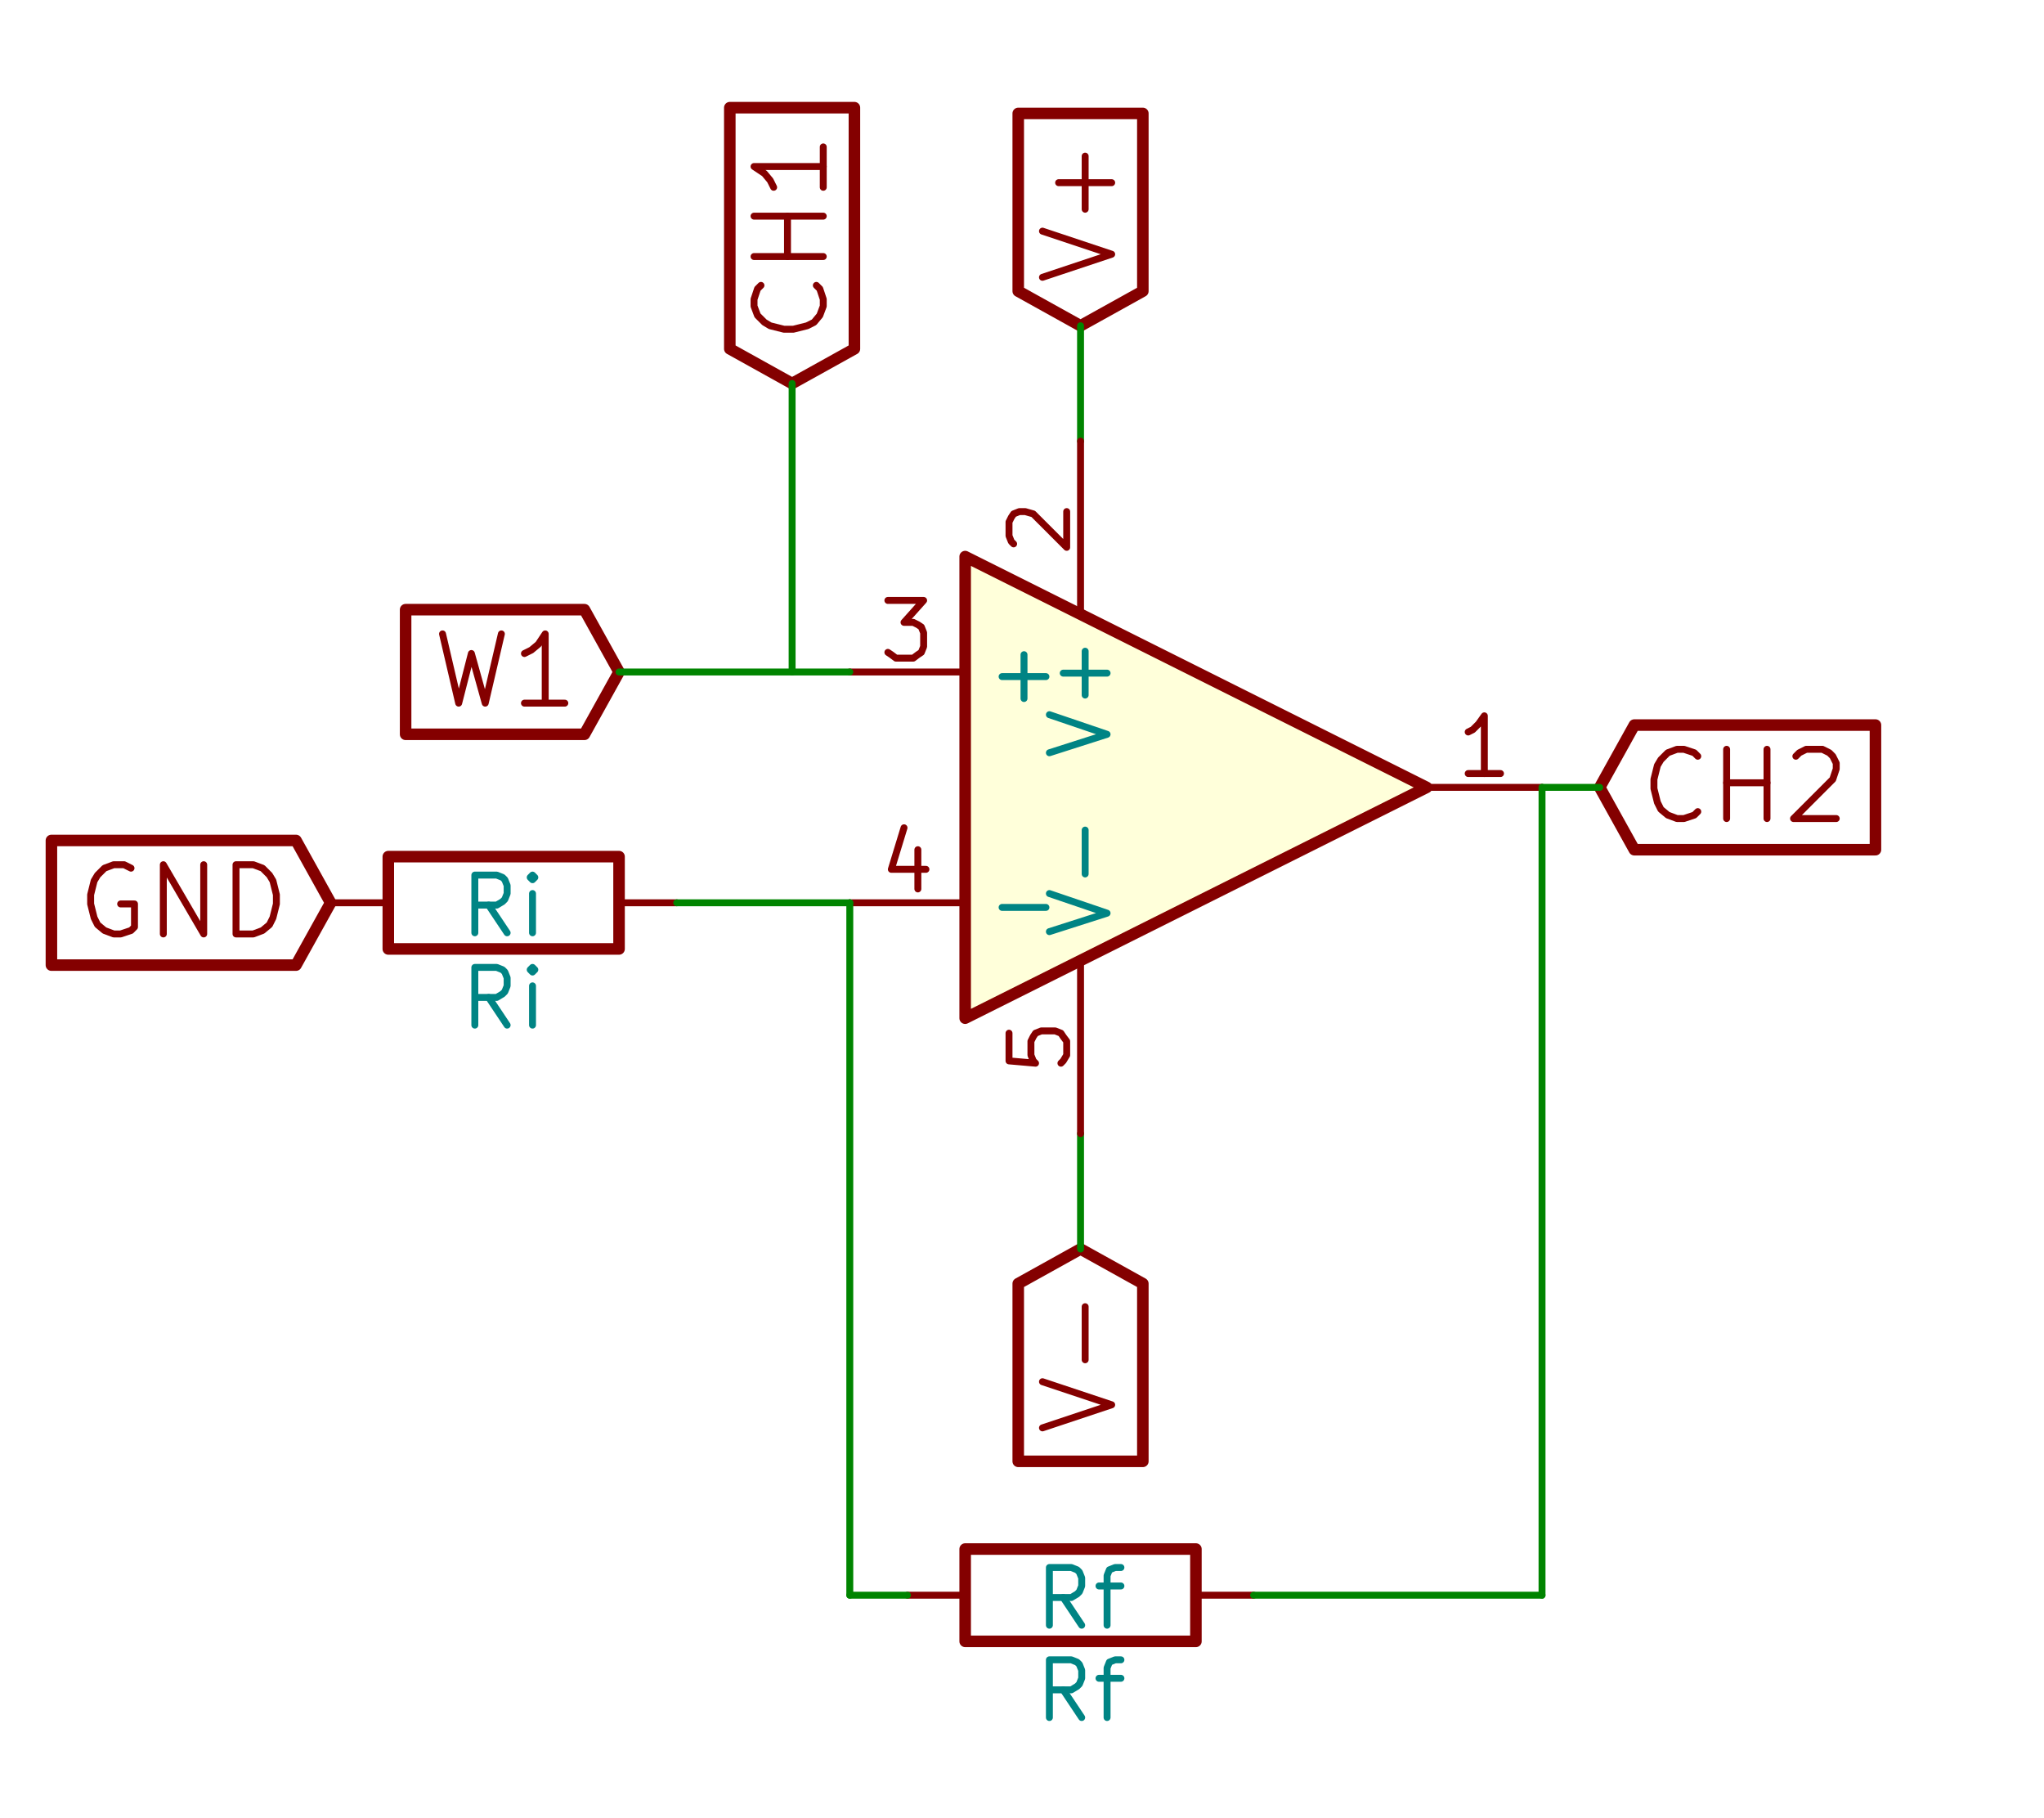
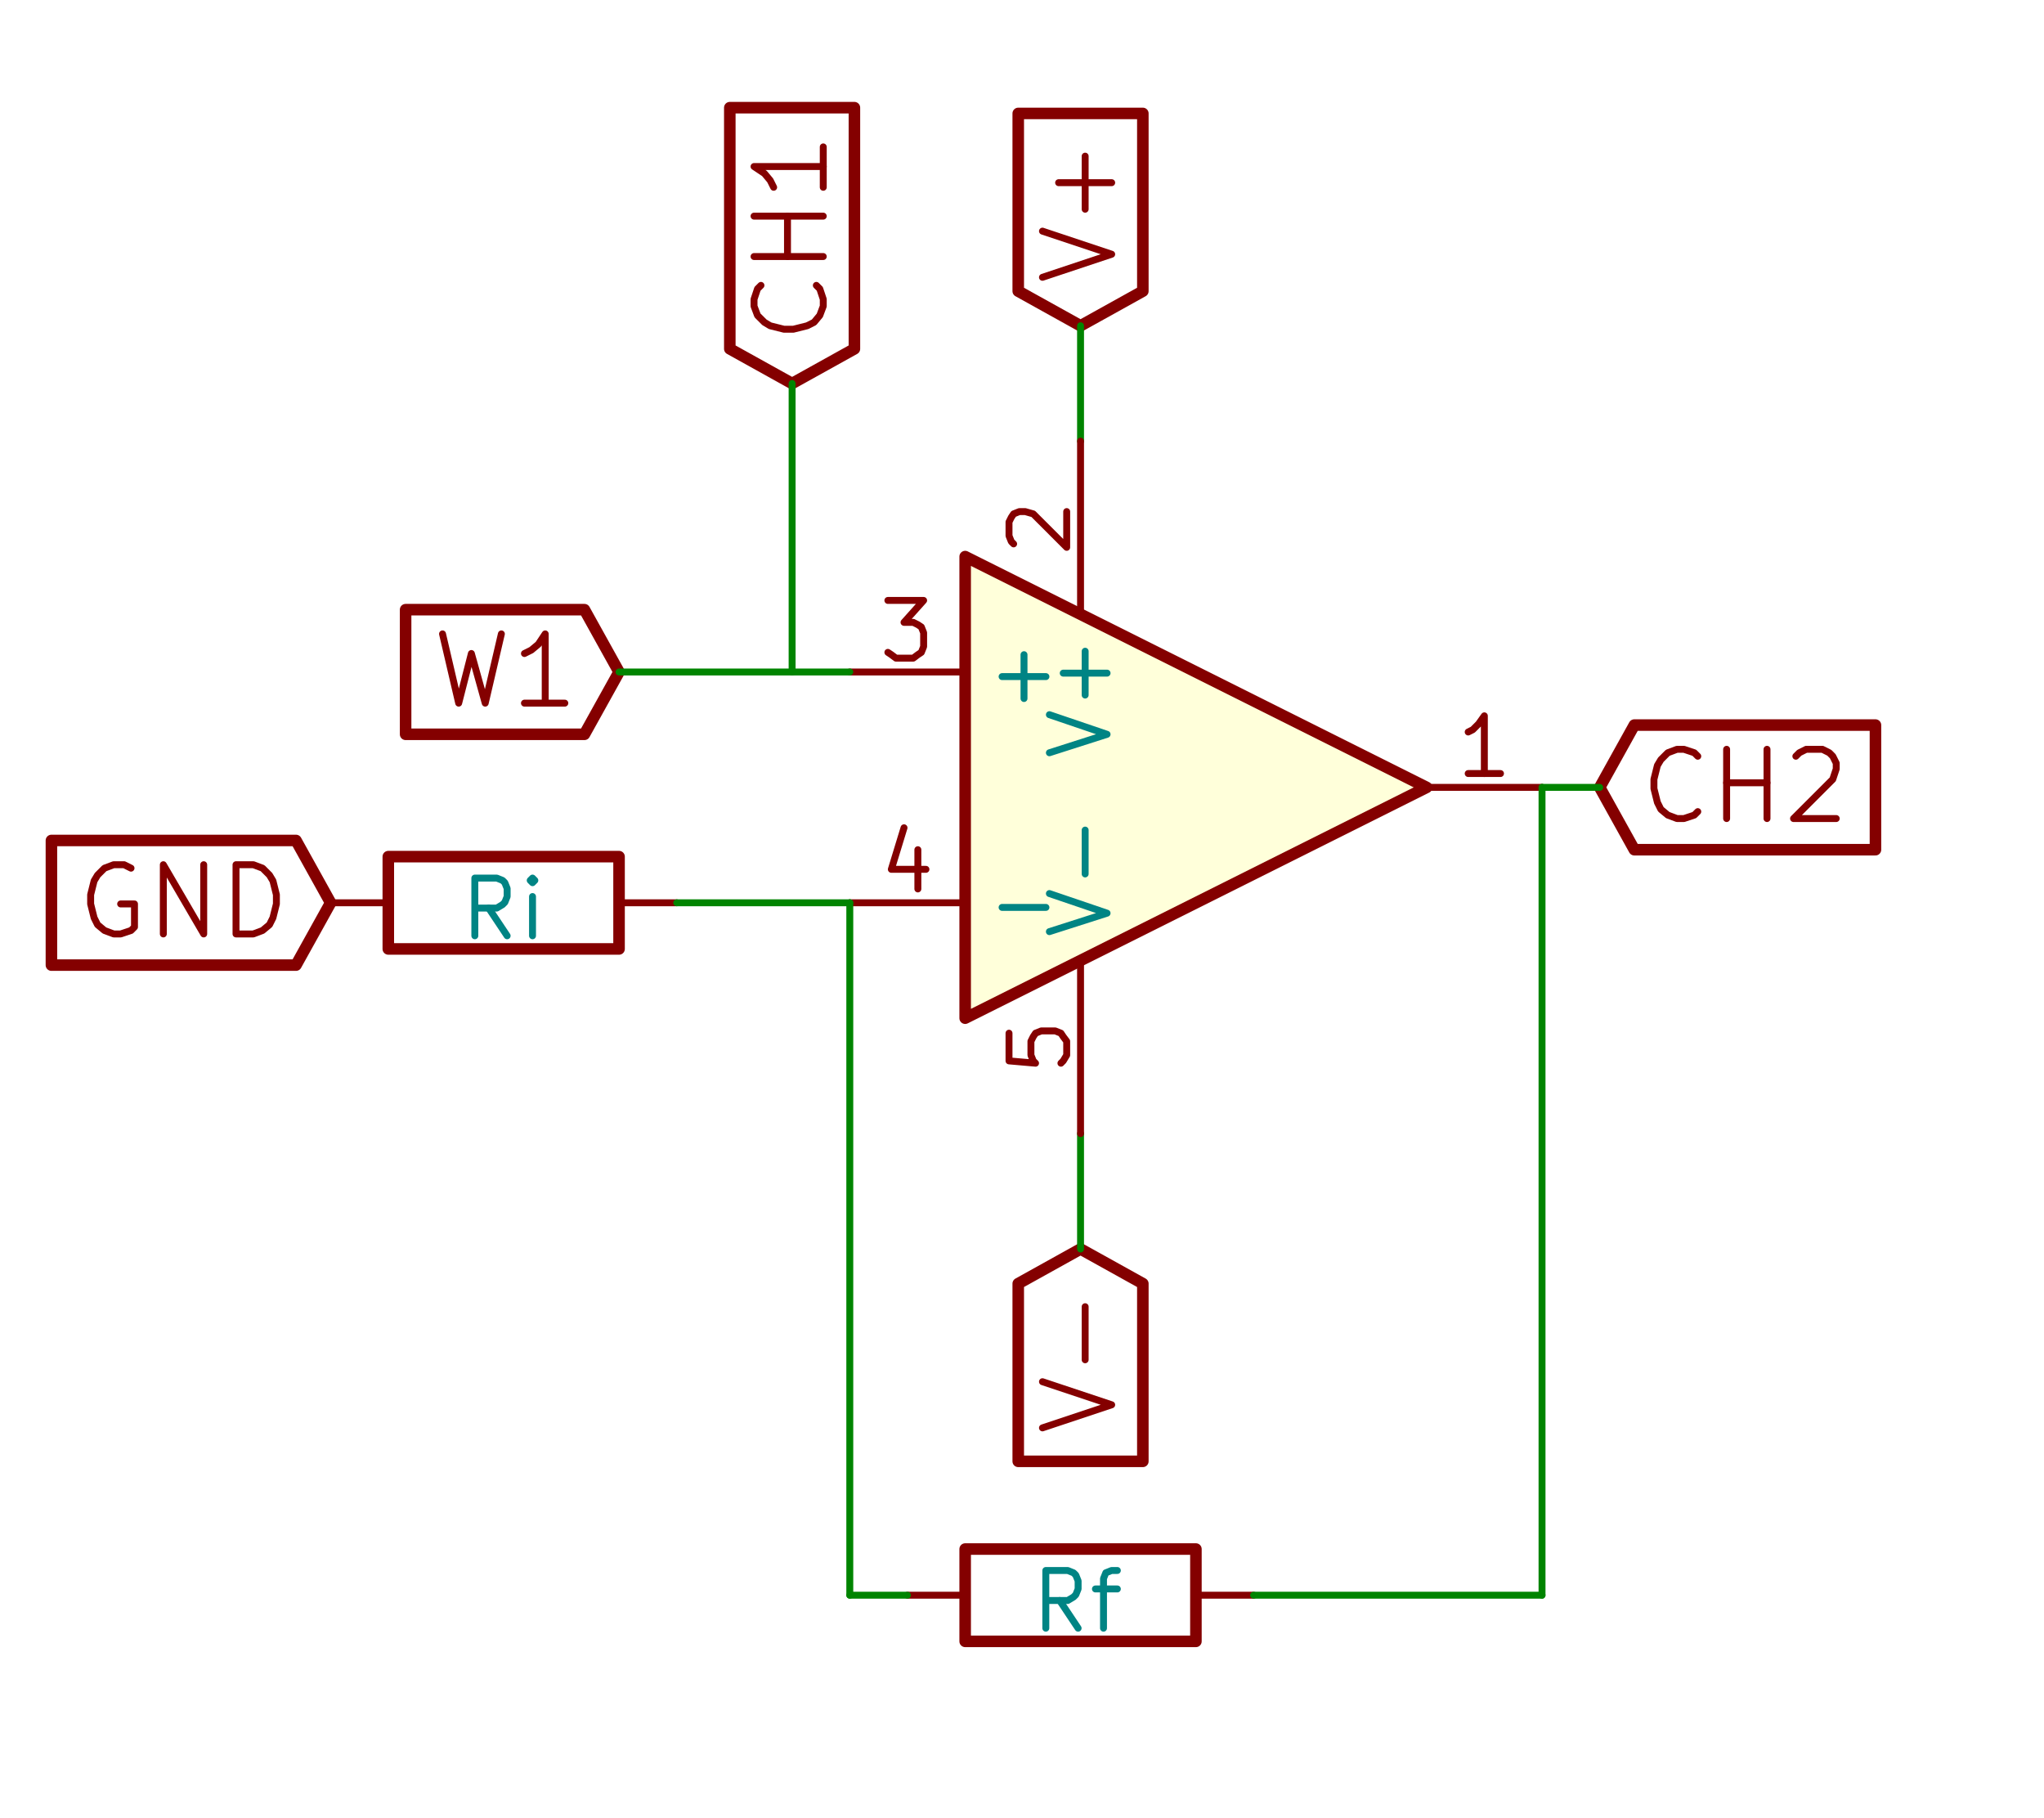
<svg xmlns="http://www.w3.org/2000/svg" version="1.1" width="4.5cm" height="4cm" viewBox="0 0 17716.548 15748.047" id="svg820">
  <defs id="defs824" />
  <g style="fill:#000000;fill-opacity:1;stroke:#000000;stroke-linecap:round;stroke-linejoin:round;stroke-opacity:1" id="g6" transform="translate(0,-66931.946)" />
  <g style="fill:#000000;fill-opacity:0;stroke:#000000;stroke-width:-10;stroke-linecap:round;stroke-linejoin:round;stroke-opacity:1" id="g8" transform="translate(0,-66931.946)" />
  <g style="fill:#840000;fill-opacity:0;stroke:#840000;stroke-width:-10;stroke-linecap:round;stroke-linejoin:round;stroke-opacity:1" id="g10" transform="translate(0,-66931.946)" />
  <g style="fill:#840000;fill-opacity:0;stroke:#840000;stroke-width:100;stroke-linecap:round;stroke-linejoin:round;stroke-opacity:1" id="g12" transform="translate(0,-66931.946)" />
  <g style="fill:#840000;fill-opacity:0;stroke:#840000;stroke-width:100;stroke-linecap:round;stroke-linejoin:round;stroke-opacity:1" id="g18" transform="translate(0,-66931.946)" />
  <g style="fill:#840000;fill-opacity:0;stroke:#840000;stroke-width:100;stroke-linecap:round;stroke-linejoin:round;stroke-opacity:1" id="g24" transform="translate(0,-66931.946)" />
  <g style="fill:#840000;fill-opacity:0;stroke:#840000;stroke-width:100;stroke-linecap:round;stroke-linejoin:round;stroke-opacity:1" id="g30" transform="translate(0,-66931.946)" />
  <g style="fill:#840000;fill-opacity:0;stroke:#840000;stroke-width:100;stroke-linecap:round;stroke-linejoin:round;stroke-opacity:1" id="g36" transform="translate(0,-66931.946)" />
  <g style="fill:#840000;fill-opacity:0;stroke:#840000;stroke-width:100;stroke-linecap:round;stroke-linejoin:round;stroke-opacity:1" id="g42" transform="translate(0,-66931.946)" />
  <g style="fill:#840000;fill-opacity:0;stroke:#840000;stroke-width:100;stroke-linecap:round;stroke-linejoin:round;stroke-opacity:1" id="g48" transform="translate(0,-66931.946)" />
  <g style="fill:#840000;fill-opacity:0;stroke:#840000;stroke-width:100;stroke-linecap:round;stroke-linejoin:round;stroke-opacity:1" id="g54" transform="translate(0,-66931.946)" />
  <g style="fill:#840000;fill-opacity:0;stroke:#840000;stroke-width:100;stroke-linecap:round;stroke-linejoin:round;stroke-opacity:1" id="g60" transform="translate(0,-66931.946)" />
  <g style="fill:#840000;fill-opacity:0;stroke:#840000;stroke-width:100;stroke-linecap:round;stroke-linejoin:round;stroke-opacity:1" id="g68" transform="translate(0,-66931.946)" />
  <g style="fill:#840000;fill-opacity:0;stroke:#840000;stroke-width:100;stroke-linecap:round;stroke-linejoin:round;stroke-opacity:1" id="g74" transform="translate(0,-66931.946)" />
  <g style="fill:#840000;fill-opacity:0;stroke:#840000;stroke-width:100;stroke-linecap:round;stroke-linejoin:round;stroke-opacity:1" id="g80" transform="translate(0,-66931.946)" />
  <g style="fill:#840000;fill-opacity:0;stroke:#840000;stroke-width:100;stroke-linecap:round;stroke-linejoin:round;stroke-opacity:1" id="g88" transform="translate(0,-66931.946)" />
  <g style="fill:#840000;fill-opacity:0;stroke:#840000;stroke-width:100;stroke-linecap:round;stroke-linejoin:round;stroke-opacity:1" id="g94" transform="translate(0,-66931.946)" />
  <g style="fill:#840000;fill-opacity:0;stroke:#840000;stroke-width:100;stroke-linecap:round;stroke-linejoin:round;stroke-opacity:1" id="g100" transform="translate(0,-66931.946)" />
  <g style="fill:#840000;fill-opacity:0;stroke:#840000;stroke-width:100;stroke-linecap:round;stroke-linejoin:round;stroke-opacity:1" id="g106" transform="translate(0,-66931.946)" />
  <g style="fill:#840000;fill-opacity:0;stroke:#840000;stroke-width:100;stroke-linecap:round;stroke-linejoin:round;stroke-opacity:1" id="g112" transform="translate(0,-66931.946)" />
  <g style="fill:#840000;fill-opacity:0;stroke:#840000;stroke-width:100;stroke-linecap:round;stroke-linejoin:round;stroke-opacity:1" id="g118" transform="translate(0,-66931.946)" />
  <g style="fill:#840000;fill-opacity:0;stroke:#840000;stroke-width:100;stroke-linecap:round;stroke-linejoin:round;stroke-opacity:1" id="g124" transform="translate(0,-66931.946)" />
  <g style="fill:#840000;fill-opacity:0;stroke:#840000;stroke-width:100;stroke-linecap:round;stroke-linejoin:round;stroke-opacity:1" id="g130" transform="translate(0,-66931.946)" />
  <g style="fill:#840000;fill-opacity:0;stroke:#840000;stroke-width:100;stroke-linecap:round;stroke-linejoin:round;stroke-opacity:1" id="g138" transform="translate(0,-66931.946)" />
  <g style="fill:#840000;fill-opacity:0;stroke:#840000;stroke-width:100;stroke-linecap:round;stroke-linejoin:round;stroke-opacity:1" id="g144" transform="translate(0,-66931.946)" />
  <g style="fill:#840000;fill-opacity:0;stroke:#840000;stroke-width:100;stroke-linecap:round;stroke-linejoin:round;stroke-opacity:1" id="g150" transform="translate(0,-66931.946)" />
  <g style="fill:#840000;fill-opacity:0;stroke:#840000;stroke-width:100;stroke-linecap:round;stroke-linejoin:round;stroke-opacity:1" id="g158" transform="translate(0,-66931.946)" />
  <g style="fill:#840000;fill-opacity:0;stroke:#840000;stroke-width:100;stroke-linecap:round;stroke-linejoin:round;stroke-opacity:1" id="g164" transform="translate(0,-66931.946)" />
  <g style="fill:#840000;fill-opacity:0;stroke:#840000;stroke-width:100;stroke-linecap:round;stroke-linejoin:round;stroke-opacity:1" id="g170" transform="translate(0,-66931.946)" />
  <g style="fill:#840000;fill-opacity:0;stroke:#840000;stroke-width:100;stroke-linecap:round;stroke-linejoin:round;stroke-opacity:1" id="g176" transform="translate(0,-66931.946)" />
  <g style="fill:#840000;fill-opacity:0;stroke:#840000;stroke-width:100;stroke-linecap:round;stroke-linejoin:round;stroke-opacity:1" id="g182" transform="translate(0,-66931.946)" />
  <g style="fill:#840000;fill-opacity:0;stroke:#840000;stroke-width:100;stroke-linecap:round;stroke-linejoin:round;stroke-opacity:1" id="g188" transform="translate(0,-66931.946)" />
  <g style="fill:#840000;fill-opacity:0;stroke:#840000;stroke-width:100;stroke-linecap:round;stroke-linejoin:round;stroke-opacity:1" id="g196" transform="translate(0,-66931.946)" />
  <g style="fill:#840000;fill-opacity:0;stroke:#840000;stroke-width:100;stroke-linecap:round;stroke-linejoin:round;stroke-opacity:1" id="g202" transform="translate(0,-66931.946)" />
  <g style="fill:#840000;fill-opacity:0;stroke:#840000;stroke-width:100;stroke-linecap:round;stroke-linejoin:round;stroke-opacity:1" id="g208" transform="translate(0,-66931.946)" />
  <g style="fill:#840000;fill-opacity:0;stroke:#840000;stroke-width:100;stroke-linecap:round;stroke-linejoin:round;stroke-opacity:1" id="g214" transform="translate(0,-66931.946)" />
  <g style="fill:#840000;fill-opacity:0;stroke:#840000;stroke-width:100;stroke-linecap:round;stroke-linejoin:round;stroke-opacity:1" id="g220" transform="translate(0,-66931.946)" />
  <g style="fill:#840000;fill-opacity:0;stroke:#840000;stroke-width:100;stroke-linecap:round;stroke-linejoin:round;stroke-opacity:1" id="g226" transform="translate(0,-66931.946)" />
  <g style="fill:#840000;fill-opacity:0;stroke:#840000;stroke-width:100;stroke-linecap:round;stroke-linejoin:round;stroke-opacity:1" id="g232" transform="translate(0,-66931.946)" />
  <g style="fill:#840000;fill-opacity:0;stroke:#840000;stroke-width:100;stroke-linecap:round;stroke-linejoin:round;stroke-opacity:1" id="g240" transform="translate(0,-66931.946)" />
  <g style="fill:#840000;fill-opacity:0;stroke:#840000;stroke-width:100;stroke-linecap:round;stroke-linejoin:round;stroke-opacity:1" id="g246" transform="translate(0,-66931.946)" />
  <g style="fill:#840000;fill-opacity:0;stroke:#840000;stroke-width:100;stroke-linecap:round;stroke-linejoin:round;stroke-opacity:1" id="g252" transform="translate(0,-66931.946)" />
  <g style="fill:#840000;fill-opacity:0;stroke:#840000;stroke-width:100;stroke-linecap:round;stroke-linejoin:round;stroke-opacity:1" id="g258" transform="translate(0,-66931.946)" />
  <g style="fill:#840000;fill-opacity:0;stroke:#840000;stroke-width:100;stroke-linecap:round;stroke-linejoin:round;stroke-opacity:1" id="g278" transform="translate(0,-66931.946)" />
  <g style="fill:#840000;fill-opacity:0;stroke:#840000;stroke-width:100;stroke-linecap:round;stroke-linejoin:round;stroke-opacity:1" id="g284" transform="translate(0,-66931.946)" />
  <g style="fill:#840000;fill-opacity:0;stroke:#840000;stroke-width:100;stroke-linecap:round;stroke-linejoin:round;stroke-opacity:1" id="g356" transform="translate(0,-66931.946)" />
  <g style="fill:#840000;fill-opacity:0;stroke:#840000;stroke-width:100;stroke-linecap:round;stroke-linejoin:round;stroke-opacity:1" id="g362" transform="translate(0,-66931.946)" />
  <g style="fill:#840000;fill-opacity:0;stroke:#840000;stroke-width:100;stroke-linecap:round;stroke-linejoin:round;stroke-opacity:1" id="g378" transform="translate(0,-66931.946)" />
  <g style="fill:#840000;fill-opacity:0;stroke:#840000;stroke-width:100;stroke-linecap:round;stroke-linejoin:round;stroke-opacity:1" id="g404" transform="translate(0,-66931.946)" />
  <g style="fill:#840000;fill-opacity:0;stroke:#840000;stroke-width:100;stroke-linecap:round;stroke-linejoin:round;stroke-opacity:1" id="g428" transform="translate(0,-66931.946)" />
  <g style="fill:#840000;fill-opacity:0;stroke:#840000;stroke-width:100;stroke-linecap:round;stroke-linejoin:round;stroke-opacity:1" id="g434" transform="translate(0,-66931.946)" />
  <g style="fill:#840000;fill-opacity:0;stroke:#840000;stroke-width:100;stroke-linecap:round;stroke-linejoin:round;stroke-opacity:1" id="g458" transform="translate(0,-66931.946)" />
  <g style="fill:#840000;fill-opacity:0;stroke:#840000;stroke-width:100;stroke-linecap:round;stroke-linejoin:round;stroke-opacity:1" id="g500" transform="translate(0,-66931.946)" />
  <g style="fill:#840000;fill-opacity:0;stroke:#840000;stroke-width:100;stroke-linecap:round;stroke-linejoin:round;stroke-opacity:1" id="g506" transform="translate(0,-66931.946)" />
  <g style="fill:#840000;fill-opacity:0;stroke:#840000;stroke-width:100;stroke-linecap:round;stroke-linejoin:round;stroke-opacity:1" id="g530" transform="translate(0,-66931.946)" />
  <g style="fill:#840000;fill-opacity:0;stroke:#840000;stroke-width:100;stroke-linecap:round;stroke-linejoin:round;stroke-opacity:1" id="g536" transform="translate(0,-66931.946)" />
  <g style="fill:#840000;fill-opacity:0;stroke:#840000;stroke-width:60;stroke-linecap:round;stroke-linejoin:round;stroke-opacity:1" id="g550" transform="translate(0,-66931.946)" />
  <g style="fill:#840000;fill-opacity:0;stroke:#840000;stroke-width:60;stroke-linecap:round;stroke-linejoin:round;stroke-opacity:1" id="g598" transform="translate(0,-66931.946)" />
  <g style="fill:#008400;fill-opacity:0;stroke:#008400;stroke-width:0;stroke-linecap:round;stroke-linejoin:round;stroke-opacity:1" id="g604" transform="translate(0,-66931.946)" />
  <g style="fill:#840000;fill-opacity:0;stroke:#840000;stroke-width:0;stroke-linecap:round;stroke-linejoin:round;stroke-opacity:1" id="g606" transform="translate(0,-66931.946)" />
  <g style="fill:#ffffc2;fill-opacity:0;stroke:#ffffc2;stroke-width:0;stroke-linecap:round;stroke-linejoin:round;stroke-opacity:1" id="g608" transform="translate(0,-66931.946)" />
  <g style="fill:#840000;fill-opacity:0.6;stroke:#840000;stroke-width:0;stroke-linecap:round;stroke-linejoin:round;stroke-opacity:1" id="g614" transform="translate(0,-66931.946)" />
  <g style="fill:#840000;fill-opacity:0;stroke:#840000;stroke-width:0;stroke-linecap:round;stroke-linejoin:round;stroke-opacity:1" id="g720" transform="translate(0,-66931.946)" />
  <g style="fill:#008484;fill-opacity:0;stroke:#008484;stroke-width:0;stroke-linecap:round;stroke-linejoin:round;stroke-opacity:1" id="g750" transform="translate(0,-66931.946)" />
  <g style="fill:#840000;fill-opacity:0;stroke:#840000;stroke-width:0;stroke-linecap:round;stroke-linejoin:round;stroke-opacity:1" id="g752" transform="translate(0,-66931.946)" />
  <g style="fill:#840000;fill-opacity:0;stroke:#840000;stroke-width:60;stroke-linecap:round;stroke-linejoin:round;stroke-opacity:1" id="g810" transform="translate(0,-66931.946)" />
-   <g id="g945" transform="translate(-9634.321,-10177.037)">
-     <path d="m 18670,22550 600,-200 -600,-200" id="path540" style="fill:#840000;fill-opacity:0;stroke:#840000;stroke-width:60;stroke-linecap:round;stroke-linejoin:round;stroke-opacity:1" />
-     <path d="m 19040,21960 v -460" id="path542" style="fill:#840000;fill-opacity:0;stroke:#840000;stroke-width:60;stroke-linecap:round;stroke-linejoin:round;stroke-opacity:1" />
-     <g id="g548" style="fill:#840000;fill-opacity:0;stroke:#840000;stroke-width:100;stroke-linecap:round;stroke-linejoin:round;stroke-opacity:1">
+   <g id="g662">
+     <path d="m 9035.679,12372.963 600,-200 -600,-200" id="path540" style="fill:#840000;fill-opacity:0;stroke:#840000;stroke-width:60;stroke-linecap:round;stroke-linejoin:round;stroke-opacity:1" />
+     <path d="m 9405.679,11782.963 v -460" id="path542" style="fill:#840000;fill-opacity:0;stroke:#840000;stroke-width:60;stroke-linecap:round;stroke-linejoin:round;stroke-opacity:1" />
+     <g transform="translate(-9634.321,-10177.037)" id="g548" style="fill:#840000;fill-opacity:0;stroke:#840000;stroke-width:100;stroke-linecap:round;stroke-linejoin:round;stroke-opacity:1">
      <polyline id="polyline546" points="19000,21000 18460,21300 18460,22840 19000,22840 19540,22840 19540,21300 19000,21000 " fill="none;" />
    </g>
-     <g id="g554" style="fill:#008400;fill-opacity:0;stroke:#008400;stroke-width:60;stroke-linecap:round;stroke-linejoin:round;stroke-opacity:1">
+     <g transform="translate(-9634.321,-10177.037)" id="g554" style="fill:#008400;fill-opacity:0;stroke:#008400;stroke-width:60;stroke-linecap:round;stroke-linejoin:round;stroke-opacity:1">
      <path id="path552" d="m 19000,20000 v 1000" />
    </g>
-     <g id="g568" style="fill:#840000;fill-opacity:0;stroke:#840000;stroke-width:60;stroke-linecap:round;stroke-linejoin:round;stroke-opacity:1">
+     <g transform="translate(-9634.321,-10177.037)" id="g568" style="fill:#840000;fill-opacity:0;stroke:#840000;stroke-width:60;stroke-linecap:round;stroke-linejoin:round;stroke-opacity:1">
      <path id="path556" d="m 16710,12650 30,30 30,90 v 60 l -30,80 -50,60 -60,30 -120,30 h -80 l -120,-30 -50,-30 -60,-60 -30,-80 v -60 l 30,-90 30,-30" />
      <path id="path558" d="m 16770,12400 h -600" />
      <path id="path560" d="m 16460,12400 v -350" />
      <path id="path562" d="m 16770,12050 h -600" />
      <path id="path564" d="m 16770,11450 v 350" />
      <path id="path566" d="m 16770,11620 h -600 l 90,60 50,60 30,60" />
    </g>
-     <g id="g572" style="fill:#840000;fill-opacity:0;stroke:#840000;stroke-width:100;stroke-linecap:round;stroke-linejoin:round;stroke-opacity:1">
+     <g transform="translate(-9634.321,-10177.037)" id="g572" style="fill:#840000;fill-opacity:0;stroke:#840000;stroke-width:100;stroke-linecap:round;stroke-linejoin:round;stroke-opacity:1">
      <polyline id="polyline570" points="16500,13500 17040,13200 17040,11110 16500,11110 15960,11110 15960,13200 16500,13500 " fill="none;" />
    </g>
-     <g id="g580" style="fill:#840000;fill-opacity:0;stroke:#840000;stroke-width:60;stroke-linecap:round;stroke-linejoin:round;stroke-opacity:1">
-       <path id="path574" d="m 13470,15670 140,600 110,-430 120,430 140,-600" />
-       <path id="path576" d="m 14530,16270 h -350" />
-       <path id="path578" d="m 14360,16270 v -600 l -60,90 -60,50 -60,30" />
-     </g>
-     <g id="g584" style="fill:#840000;fill-opacity:0;stroke:#840000;stroke-width:100;stroke-linecap:round;stroke-linejoin:round;stroke-opacity:1">
+     <path d="m 3835.679,5492.963 140,600 110,-430 120,430 140,-600" id="path574" style="fill:#840000;fill-opacity:0;stroke:#840000;stroke-width:60;stroke-linecap:round;stroke-linejoin:round;stroke-opacity:1" />
+     <path d="m 4895.679,6092.963 h -350" id="path576" style="fill:#840000;fill-opacity:0;stroke:#840000;stroke-width:60;stroke-linecap:round;stroke-linejoin:round;stroke-opacity:1" />
+     <path d="m 4725.679,6092.963 v -600 l -60,90 -60,50 -60,30" id="path578" style="fill:#840000;fill-opacity:0;stroke:#840000;stroke-width:60;stroke-linecap:round;stroke-linejoin:round;stroke-opacity:1" />
+     <g transform="translate(-9634.321,-10177.037)" id="g584" style="fill:#840000;fill-opacity:0;stroke:#840000;stroke-width:100;stroke-linecap:round;stroke-linejoin:round;stroke-opacity:1">
      <polyline id="polyline582" points="15000,16000 14700,15460 13150,15460 13150,16000 13150,16540 14700,16540 15000,16000 " fill="none;" />
    </g>
-     <g id="g592" style="fill:#840000;fill-opacity:0;stroke:#840000;stroke-width:60;stroke-linecap:round;stroke-linejoin:round;stroke-opacity:1">
+     <g transform="translate(-9634.321,-10177.037)" id="g592" style="fill:#840000;fill-opacity:0;stroke:#840000;stroke-width:60;stroke-linecap:round;stroke-linejoin:round;stroke-opacity:1">
      <path id="path586" d="m 18670,12580 600,-200 -600,-200" />
      <path id="path588" d="m 19040,11990 v -460" />
      <path id="path590" d="m 19270,11760 h -460" />
    </g>
-     <g id="g596" style="fill:#840000;fill-opacity:0;stroke:#840000;stroke-width:100;stroke-linecap:round;stroke-linejoin:round;stroke-opacity:1">
+     <g transform="translate(-9634.321,-10177.037)" id="g596" style="fill:#840000;fill-opacity:0;stroke:#840000;stroke-width:100;stroke-linecap:round;stroke-linejoin:round;stroke-opacity:1">
      <polyline id="polyline594" points="19000,13000 19540,12700 19540,11160 19000,11160 18460,11160 18460,12700 19000,13000 " fill="none;" />
    </g>
-     <g id="g602" style="fill:#008400;fill-opacity:0;stroke:#008400;stroke-width:60;stroke-linecap:round;stroke-linejoin:round;stroke-opacity:1">
+     <g transform="translate(-9634.321,-10177.037)" id="g602" style="fill:#008400;fill-opacity:0;stroke:#008400;stroke-width:60;stroke-linecap:round;stroke-linejoin:round;stroke-opacity:1">
      <path id="path600" d="m 19000,13000 v 1000" />
    </g>
-     <g id="g612" style="fill:#ffffc2;fill-opacity:0.6;stroke:#ffffc2;stroke-width:0;stroke-linecap:round;stroke-linejoin:round;stroke-opacity:1">
+     <g transform="translate(-9634.321,-10177.037)" id="g612" style="fill:#ffffc2;fill-opacity:0.6;stroke:#ffffc2;stroke-width:0;stroke-linecap:round;stroke-linejoin:round;stroke-opacity:1">
      <polyline id="polyline610" points="18000,15000 22000,17000 18000,19000 18000,15000 " style="fill-rule:evenodd" />
    </g>
-     <g id="g618" style="fill:#840000;fill-opacity:0;stroke:#840000;stroke-width:100;stroke-linecap:round;stroke-linejoin:round;stroke-opacity:1">
+     <g transform="translate(-9634.321,-10177.037)" id="g618" style="fill:#840000;fill-opacity:0;stroke:#840000;stroke-width:100;stroke-linecap:round;stroke-linejoin:round;stroke-opacity:1">
      <polyline id="polyline616" points="18000,15000 22000,17000 18000,19000 18000,15000 " fill="none;" />
    </g>
-     <g id="g622" style="fill:#840000;fill-opacity:0;stroke:#840000;stroke-width:60;stroke-linecap:round;stroke-linejoin:round;stroke-opacity:1">
+     <g transform="translate(-9634.321,-10177.037)" id="g622" style="fill:#840000;fill-opacity:0;stroke:#840000;stroke-width:60;stroke-linecap:round;stroke-linejoin:round;stroke-opacity:1">
      <path id="path620" d="M 19000,15500 V 14000" />
    </g>
-     <g id="g630" style="fill:#008484;fill-opacity:0;stroke:#008484;stroke-width:60;stroke-linecap:round;stroke-linejoin:round;stroke-opacity:1">
+     <g transform="translate(-9634.321,-10177.037)" id="g630" style="fill:#008484;fill-opacity:0;stroke:#008484;stroke-width:60;stroke-linecap:round;stroke-linejoin:round;stroke-opacity:1">
      <path id="path624" d="m 18730,16700 500,-160 -500,-170" />
      <path id="path626" d="m 19040,16200 v -380" />
      <path id="path628" d="m 19230,16010 h -380" />
    </g>
-     <g id="g636" style="fill:#840000;fill-opacity:0;stroke:#840000;stroke-width:60;stroke-linecap:round;stroke-linejoin:round;stroke-opacity:1">
+     <g transform="translate(-9634.321,-10177.037)" id="g636" style="fill:#840000;fill-opacity:0;stroke:#840000;stroke-width:60;stroke-linecap:round;stroke-linejoin:round;stroke-opacity:1">
      <path id="path632" d="m 18420,14890 -20,-20 -20,-50 v -120 l 20,-40 20,-30 50,-20 h 50 l 70,20 290,290 v -310" />
      <path id="path634" d="m 19000,18500 v 1500" />
    </g>
-     <g id="g642" style="fill:#008484;fill-opacity:0;stroke:#008484;stroke-width:60;stroke-linecap:round;stroke-linejoin:round;stroke-opacity:1">
+     <g transform="translate(-9634.321,-10177.037)" id="g642" style="fill:#008484;fill-opacity:0;stroke:#008484;stroke-width:60;stroke-linecap:round;stroke-linejoin:round;stroke-opacity:1">
      <path id="path638" d="m 18730,18250 500,-160 -500,-170" />
      <path id="path640" d="m 19040,17750 v -380" />
    </g>
-     <g id="g654" style="fill:#840000;fill-opacity:0;stroke:#840000;stroke-width:60;stroke-linecap:round;stroke-linejoin:round;stroke-opacity:1">
+     <g transform="translate(-9634.321,-10177.037)" id="g654" style="fill:#840000;fill-opacity:0;stroke:#840000;stroke-width:60;stroke-linecap:round;stroke-linejoin:round;stroke-opacity:1">
      <path id="path644" d="m 18380,19130 v 240 l 230,20 -20,-20 -20,-50 v -120 l 20,-40 20,-30 50,-20 h 120 l 50,20 20,30 30,40 v 120 l -30,50 -20,20" />
      <path id="path646" d="m 22000,17000 h 1000" />
      <path id="path648" d="m 22640,16880 h -280" />
      <path id="path650" d="m 22500,16880 v -500 l -50,70 -50,50 -40,20" />
      <path id="path652" d="M 18000,16000 H 17000" />
    </g>
-     <g id="g660" style="fill:#008484;fill-opacity:0;stroke:#008484;stroke-width:60;stroke-linecap:round;stroke-linejoin:round;stroke-opacity:1">
+     <g transform="translate(-9634.321,-10177.037)" id="g660" style="fill:#008484;fill-opacity:0;stroke:#008484;stroke-width:60;stroke-linecap:round;stroke-linejoin:round;stroke-opacity:1">
      <path id="path656" d="m 18320,16040 h 380" />
      <path id="path658" d="m 18510,16230 v -380" />
    </g>
-     <g id="g666" style="fill:#840000;fill-opacity:0;stroke:#840000;stroke-width:60;stroke-linecap:round;stroke-linejoin:round;stroke-opacity:1">
+     <g transform="translate(-9634.321,-10177.037)" id="g666" style="fill:#840000;fill-opacity:0;stroke:#840000;stroke-width:60;stroke-linecap:round;stroke-linejoin:round;stroke-opacity:1">
      <path id="path662" d="m 17330,15380 h 310 l -170,190 h 80 l 40,20 30,20 20,50 v 120 l -20,50 -30,20 -40,30 h -150 l -40,-30 -30,-20" />
      <path id="path664" d="M 18000,18000 H 17000" />
    </g>
-     <g id="g670" style="fill:#008484;fill-opacity:0;stroke:#008484;stroke-width:60;stroke-linecap:round;stroke-linejoin:round;stroke-opacity:1">
+     <g transform="translate(-9634.321,-10177.037)" id="g670" style="fill:#008484;fill-opacity:0;stroke:#008484;stroke-width:60;stroke-linecap:round;stroke-linejoin:round;stroke-opacity:1">
      <path id="path668" d="m 18320,18040 h 380" />
    </g>
-     <g id="g676" style="fill:#840000;fill-opacity:0;stroke:#840000;stroke-width:60;stroke-linecap:round;stroke-linejoin:round;stroke-opacity:1">
+     <g transform="translate(-9634.321,-10177.037)" id="g676" style="fill:#840000;fill-opacity:0;stroke:#840000;stroke-width:60;stroke-linecap:round;stroke-linejoin:round;stroke-opacity:1">
      <path id="path672" d="m 17590,17540 v 340" />
      <path id="path674" d="m 17470,17350 -110,360 h 300" />
    </g>
-     <g id="g714" style="fill:#840000;fill-opacity:0;stroke:#840000;stroke-width:60;stroke-linecap:round;stroke-linejoin:round;stroke-opacity:1">
+     <g transform="translate(-9634.321,-10177.037)" id="g714" style="fill:#840000;fill-opacity:0;stroke:#840000;stroke-width:60;stroke-linecap:round;stroke-linejoin:round;stroke-opacity:1">
      <path id="path708" d="m 10770,17700 -60,-30 h -90 l -80,30 -60,60 -30,50 -30,120 v 80 l 30,120 30,60 60,50 80,30 h 60 l 90,-30 30,-30 v -200 h -120" />
      <path id="path710" d="m 11050,18270 v -600 l 350,600 v -600" />
      <path id="path712" d="m 11680,18270 v -600 h 150 l 80,30 60,60 30,50 30,120 v 80 l -30,120 -30,60 -60,50 -80,30 h -150" />
    </g>
-     <g id="g718" style="fill:#840000;fill-opacity:0;stroke:#840000;stroke-width:100;stroke-linecap:round;stroke-linejoin:round;stroke-opacity:1">
+     <g transform="translate(-9634.321,-10177.037)" id="g718" style="fill:#840000;fill-opacity:0;stroke:#840000;stroke-width:100;stroke-linecap:round;stroke-linejoin:round;stroke-opacity:1">
      <polyline id="polyline716" points="12500,18000 12200,17460 10080,17460 10080,18000 10080,18540 12200,18540 12500,18000 " fill="none;" />
    </g>
-     <g id="g724" style="fill:#840000;fill-opacity:0;stroke:#840000;stroke-width:100;stroke-linecap:round;stroke-linejoin:round;stroke-opacity:1">
+     <g transform="translate(-9634.321,-10177.037)" id="g724" style="fill:#840000;fill-opacity:0;stroke:#840000;stroke-width:100;stroke-linecap:round;stroke-linejoin:round;stroke-opacity:1">
      <rect id="rect722" rx="0" height="800" width="2000" y="23600" x="18000" />
    </g>
-     <g id="g730" style="fill:#840000;fill-opacity:0;stroke:#840000;stroke-width:60;stroke-linecap:round;stroke-linejoin:round;stroke-opacity:1">
+     <g transform="translate(-9634.321,-10177.037)" id="g730" style="fill:#840000;fill-opacity:0;stroke:#840000;stroke-width:60;stroke-linecap:round;stroke-linejoin:round;stroke-opacity:1">
      <path id="path726" d="m 20000,24000 h 500" />
      <path id="path728" d="m 18000,24000 h -500" />
    </g>
-     <g id="g748" style="fill:#008484;fill-opacity:0;stroke:#008484;stroke-width:60;stroke-linecap:round;stroke-linejoin:round;stroke-opacity:1">
-       <path id="path732" d="m 19010,25060 -160,-240" />
-       <path id="path734" d="m 18730,25060 v -500 h 190 l 50,20 20,20 20,50 v 70 l -20,50 -20,20 -50,30 h -190" />
-       <path id="path736" d="m 19160,24720 h 190" />
-       <path id="path738" d="m 19230,25060 v -430 l 20,-50 50,-20 h 50" />
-       <path id="path740" d="m 19010,24260 -160,-240" />
-       <path id="path742" d="m 18730,24260 v -500 h 190 l 50,20 20,20 20,50 v 70 l -20,50 -20,20 -50,30 h -190" />
-       <path id="path744" d="m 19160,23920 h 190" />
-       <path id="path746" d="m 19230,24260 v -430 l 20,-50 50,-20 h 50" />
-     </g>
-     <g id="g756" style="fill:#840000;fill-opacity:0;stroke:#840000;stroke-width:100;stroke-linecap:round;stroke-linejoin:round;stroke-opacity:1">
+     <g transform="translate(-9634.321,-10177.037)" id="g756" style="fill:#840000;fill-opacity:0;stroke:#840000;stroke-width:100;stroke-linecap:round;stroke-linejoin:round;stroke-opacity:1">
      <rect id="rect754" rx="0" height="800" width="2000" y="17600" x="13000" />
    </g>
-     <g id="g762" style="fill:#840000;fill-opacity:0;stroke:#840000;stroke-width:60;stroke-linecap:round;stroke-linejoin:round;stroke-opacity:1">
+     <g transform="translate(-9634.321,-10177.037)" id="g762" style="fill:#840000;fill-opacity:0;stroke:#840000;stroke-width:60;stroke-linecap:round;stroke-linejoin:round;stroke-opacity:1">
      <path id="path758" d="m 15000,18000 h 500" />
      <path id="path760" d="m 13000,18000 h -500" />
    </g>
-     <g id="g780" style="fill:#008484;fill-opacity:0;stroke:#008484;stroke-width:60;stroke-linecap:round;stroke-linejoin:round;stroke-opacity:1">
-       <path id="path764" d="m 14030,19060 -160,-240" />
-       <path id="path766" d="m 13750,19060 v -500 h 190 l 50,20 20,20 20,50 v 70 l -20,50 -20,20 -50,30 h -190" />
-       <path id="path768" d="m 14250,19060 v -340" />
-       <path id="path770" d="m 14250,18560 -20,20 20,20 20,-20 -20,-20 v 40" />
-       <path id="path772" d="m 14030,18260 -160,-240" />
-       <path id="path774" d="m 13750,18260 v -500 h 190 l 50,20 20,20 20,50 v 70 l -20,50 -20,20 -50,30 h -190" />
-       <path id="path776" d="m 14250,18260 v -340" />
-       <path id="path778" d="m 14250,17760 -20,20 20,20 20,-20 -20,-20 v 40" />
-     </g>
-     <g id="g792" style="fill:#008400;fill-opacity:0;stroke:#008400;stroke-width:60;stroke-linecap:round;stroke-linejoin:round;stroke-opacity:1">
+     <g transform="translate(-9634.321,-10177.037)" id="g792" style="fill:#008400;fill-opacity:0;stroke:#008400;stroke-width:60;stroke-linecap:round;stroke-linejoin:round;stroke-opacity:1">
      <path id="path782" d="m 17000,18000 v 6000" />
      <path id="path784" d="m 17000,24000 h 500" />
      <path id="path786" d="m 20500,24000 h 2500" />
      <path id="path788" d="M 23000,24000 V 17000" />
      <path id="path790" d="m 15500,18000 h 1500" />
    </g>
-     <g id="g804" style="fill:#840000;fill-opacity:0;stroke:#840000;stroke-width:60;stroke-linecap:round;stroke-linejoin:round;stroke-opacity:1">
-       <path id="path794" d="m 24350,17210 -30,30 -90,30 h -60 l -80,-30 -60,-50 -30,-60 -30,-120 v -80 l 30,-120 30,-50 60,-60 80,-30 h 60 l 90,30 30,30" />
-       <path id="path796" d="m 24600,17270 v -600" />
-       <path id="path798" d="m 24600,16960 h 350" />
-       <path id="path800" d="m 24950,17270 v -600" />
-       <path id="path802" d="m 25200,16730 30,-30 60,-30 h 140 l 60,30 30,30 30,60 v 50 l -30,90 -340,340 h 370" />
-     </g>
-     <g id="g808" style="fill:#840000;fill-opacity:0;stroke:#840000;stroke-width:100;stroke-linecap:round;stroke-linejoin:round;stroke-opacity:1">
-       <polyline id="polyline806" points="23500,17000 23800,17540 25890,17540 25890,17000 25890,16460 23800,16460 23500,17000 " fill="none;" />
-     </g>
-     <g id="g818" style="fill:#008400;fill-opacity:0;stroke:#008400;stroke-width:60;stroke-linecap:round;stroke-linejoin:round;stroke-opacity:1">
+     <g id="g7492">
+       <path style="fill:#840000;fill-opacity:0;stroke:#840000;stroke-width:60;stroke-linecap:round;stroke-linejoin:round;stroke-opacity:1" id="path794" d="m 14715.679,7032.963 -30,30 -90,30 h -60 l -80,-30 -60,-50 -30,-60 -30,-120 v -80 l 30,-120 30,-50 60,-60 80,-30 h 60 l 90,30 30,30" />
+       <path style="fill:#840000;fill-opacity:0;stroke:#840000;stroke-width:60;stroke-linecap:round;stroke-linejoin:round;stroke-opacity:1" id="path796" d="m 14965.679,7092.963 v -600" />
+       <path style="fill:#840000;fill-opacity:0;stroke:#840000;stroke-width:60;stroke-linecap:round;stroke-linejoin:round;stroke-opacity:1" id="path798" d="m 14965.679,6782.963 h 350" />
+       <path style="fill:#840000;fill-opacity:0;stroke:#840000;stroke-width:60;stroke-linecap:round;stroke-linejoin:round;stroke-opacity:1" id="path800" d="m 15315.679,7092.963 v -600" />
+       <path style="fill:#840000;fill-opacity:0;stroke:#840000;stroke-width:60;stroke-linecap:round;stroke-linejoin:round;stroke-opacity:1" id="path802" d="m 15565.679,6552.963 30,-30 60,-30 h 140 l 60,30 30,30 30,60 v 50 l -30,90 -340,340 h 370" />
+       <polyline style="fill:#840000;fill-opacity:0;stroke:#840000;stroke-width:100;stroke-linecap:round;stroke-linejoin:round;stroke-opacity:1" id="polyline806" points="23500,17000 23800,17540 25890,17540 25890,17000 25890,16460 23800,16460 23500,17000 " transform="translate(-9634.321,-10177.037)" />
+     </g>
+     <g transform="translate(-9634.321,-10177.037)" id="g818" style="fill:#008400;fill-opacity:0;stroke:#008400;stroke-width:60;stroke-linecap:round;stroke-linejoin:round;stroke-opacity:1">
      <path id="path812" d="m 23000,17000 h 500" />
      <path id="path814" d="m 16500,13500 v 2500" />
      <path id="path816" d="m 15000,16000 h 2000" />
    </g>
+     <path d="m 4395.679,8108.816 -160,-240" id="path764" style="fill:#008484;fill-opacity:0;stroke:#008484;stroke-width:60;stroke-linecap:round;stroke-linejoin:round;stroke-opacity:1" />
+     <path d="m 4115.679,8108.816 v -500 h 190 l 50,20 20,20 20,50 v 70 l -20,50 -20,20 -50,30 h -190" id="path766" style="fill:#008484;fill-opacity:0;stroke:#008484;stroke-width:60;stroke-linecap:round;stroke-linejoin:round;stroke-opacity:1" />
+     <path d="m 4615.679,8108.816 v -340" id="path768" style="fill:#008484;fill-opacity:0;stroke:#008484;stroke-width:60;stroke-linecap:round;stroke-linejoin:round;stroke-opacity:1" />
+     <path d="m 4615.679,7608.816 -20,20 20,20 20,-20 -20,-20 v 40" id="path770" style="fill:#008484;fill-opacity:0;stroke:#008484;stroke-width:60;stroke-linecap:round;stroke-linejoin:round;stroke-opacity:1" />
+     <path d="m 9344.713,14108.816 -160,-240" id="path732" style="fill:#008484;fill-opacity:0;stroke:#008484;stroke-width:60;stroke-linecap:round;stroke-linejoin:round;stroke-opacity:1" />
+     <path d="m 9064.713,14108.816 v -500 h 190 l 50,20 20,20 20,50 v 70 l -20,50 -20,20 -50,30 h -190" id="path734" style="fill:#008484;fill-opacity:0;stroke:#008484;stroke-width:60;stroke-linecap:round;stroke-linejoin:round;stroke-opacity:1" />
+     <path d="m 9494.713,13768.816 h 190" id="path736" style="fill:#008484;fill-opacity:0;stroke:#008484;stroke-width:60;stroke-linecap:round;stroke-linejoin:round;stroke-opacity:1" />
+     <path d="m 9564.713,14108.816 v -430 l 20,-50 50,-20 h 50" id="path738" style="fill:#008484;fill-opacity:0;stroke:#008484;stroke-width:60;stroke-linecap:round;stroke-linejoin:round;stroke-opacity:1" />
  </g>
</svg>
